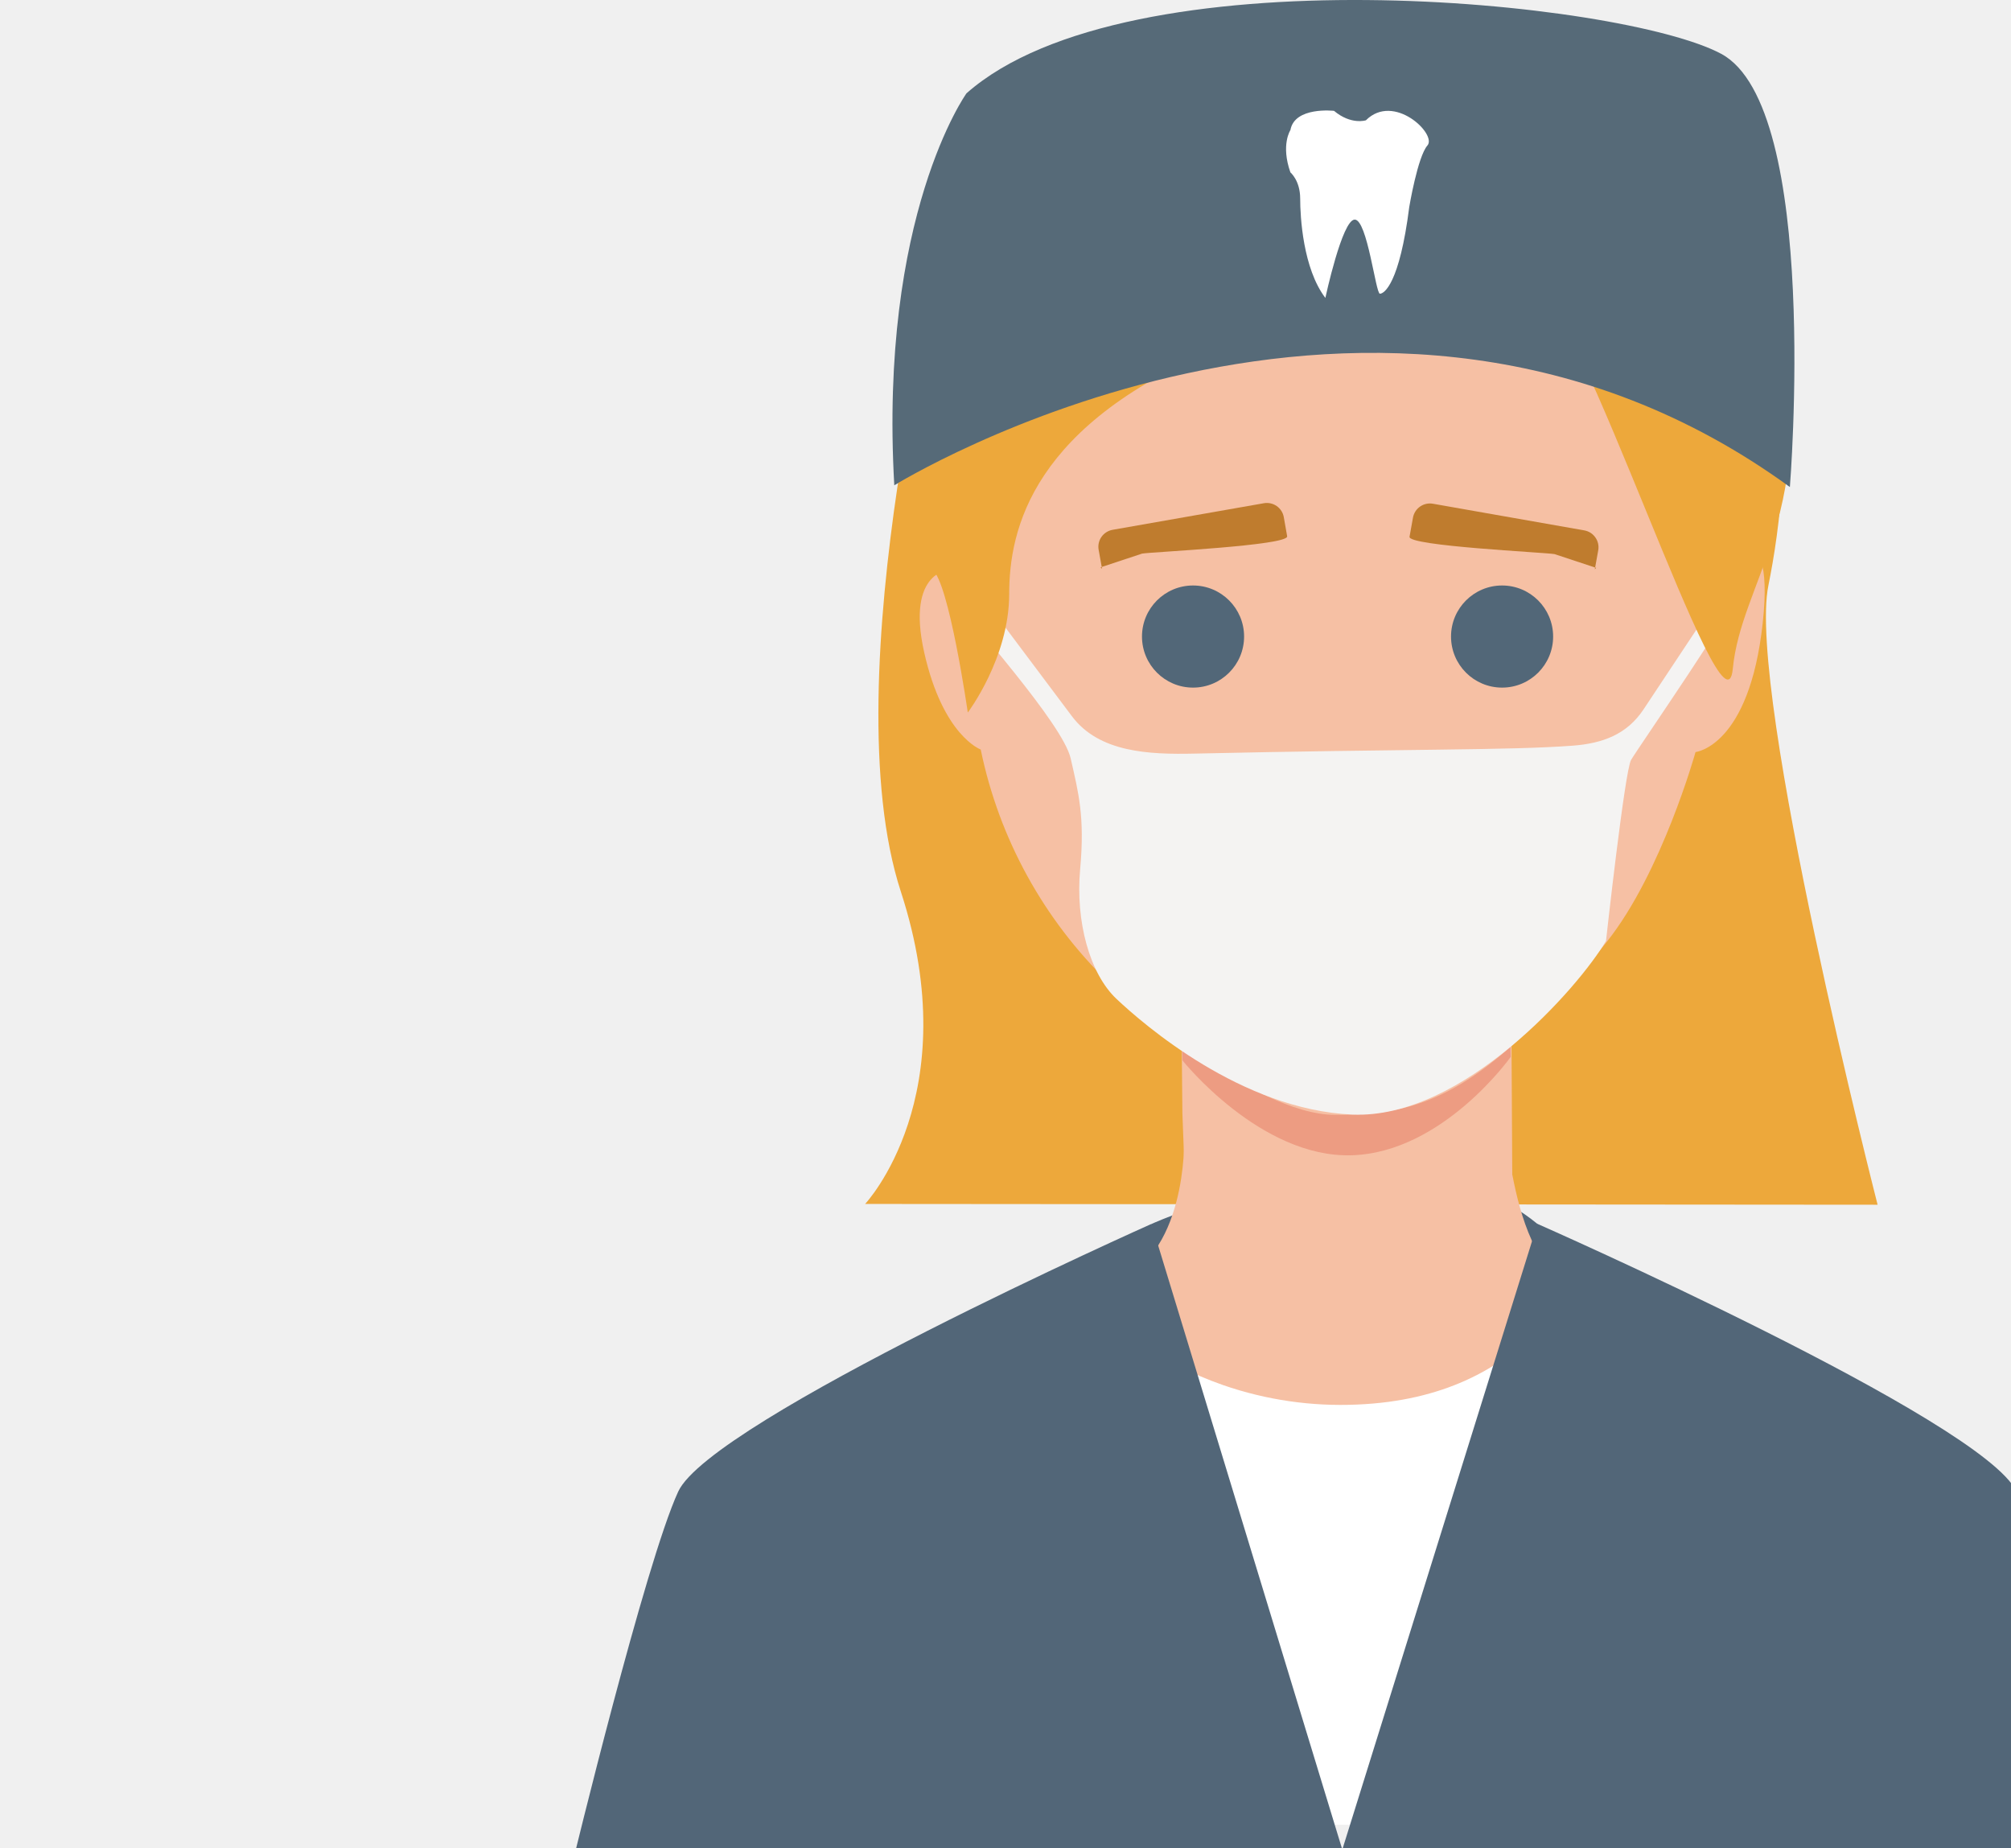
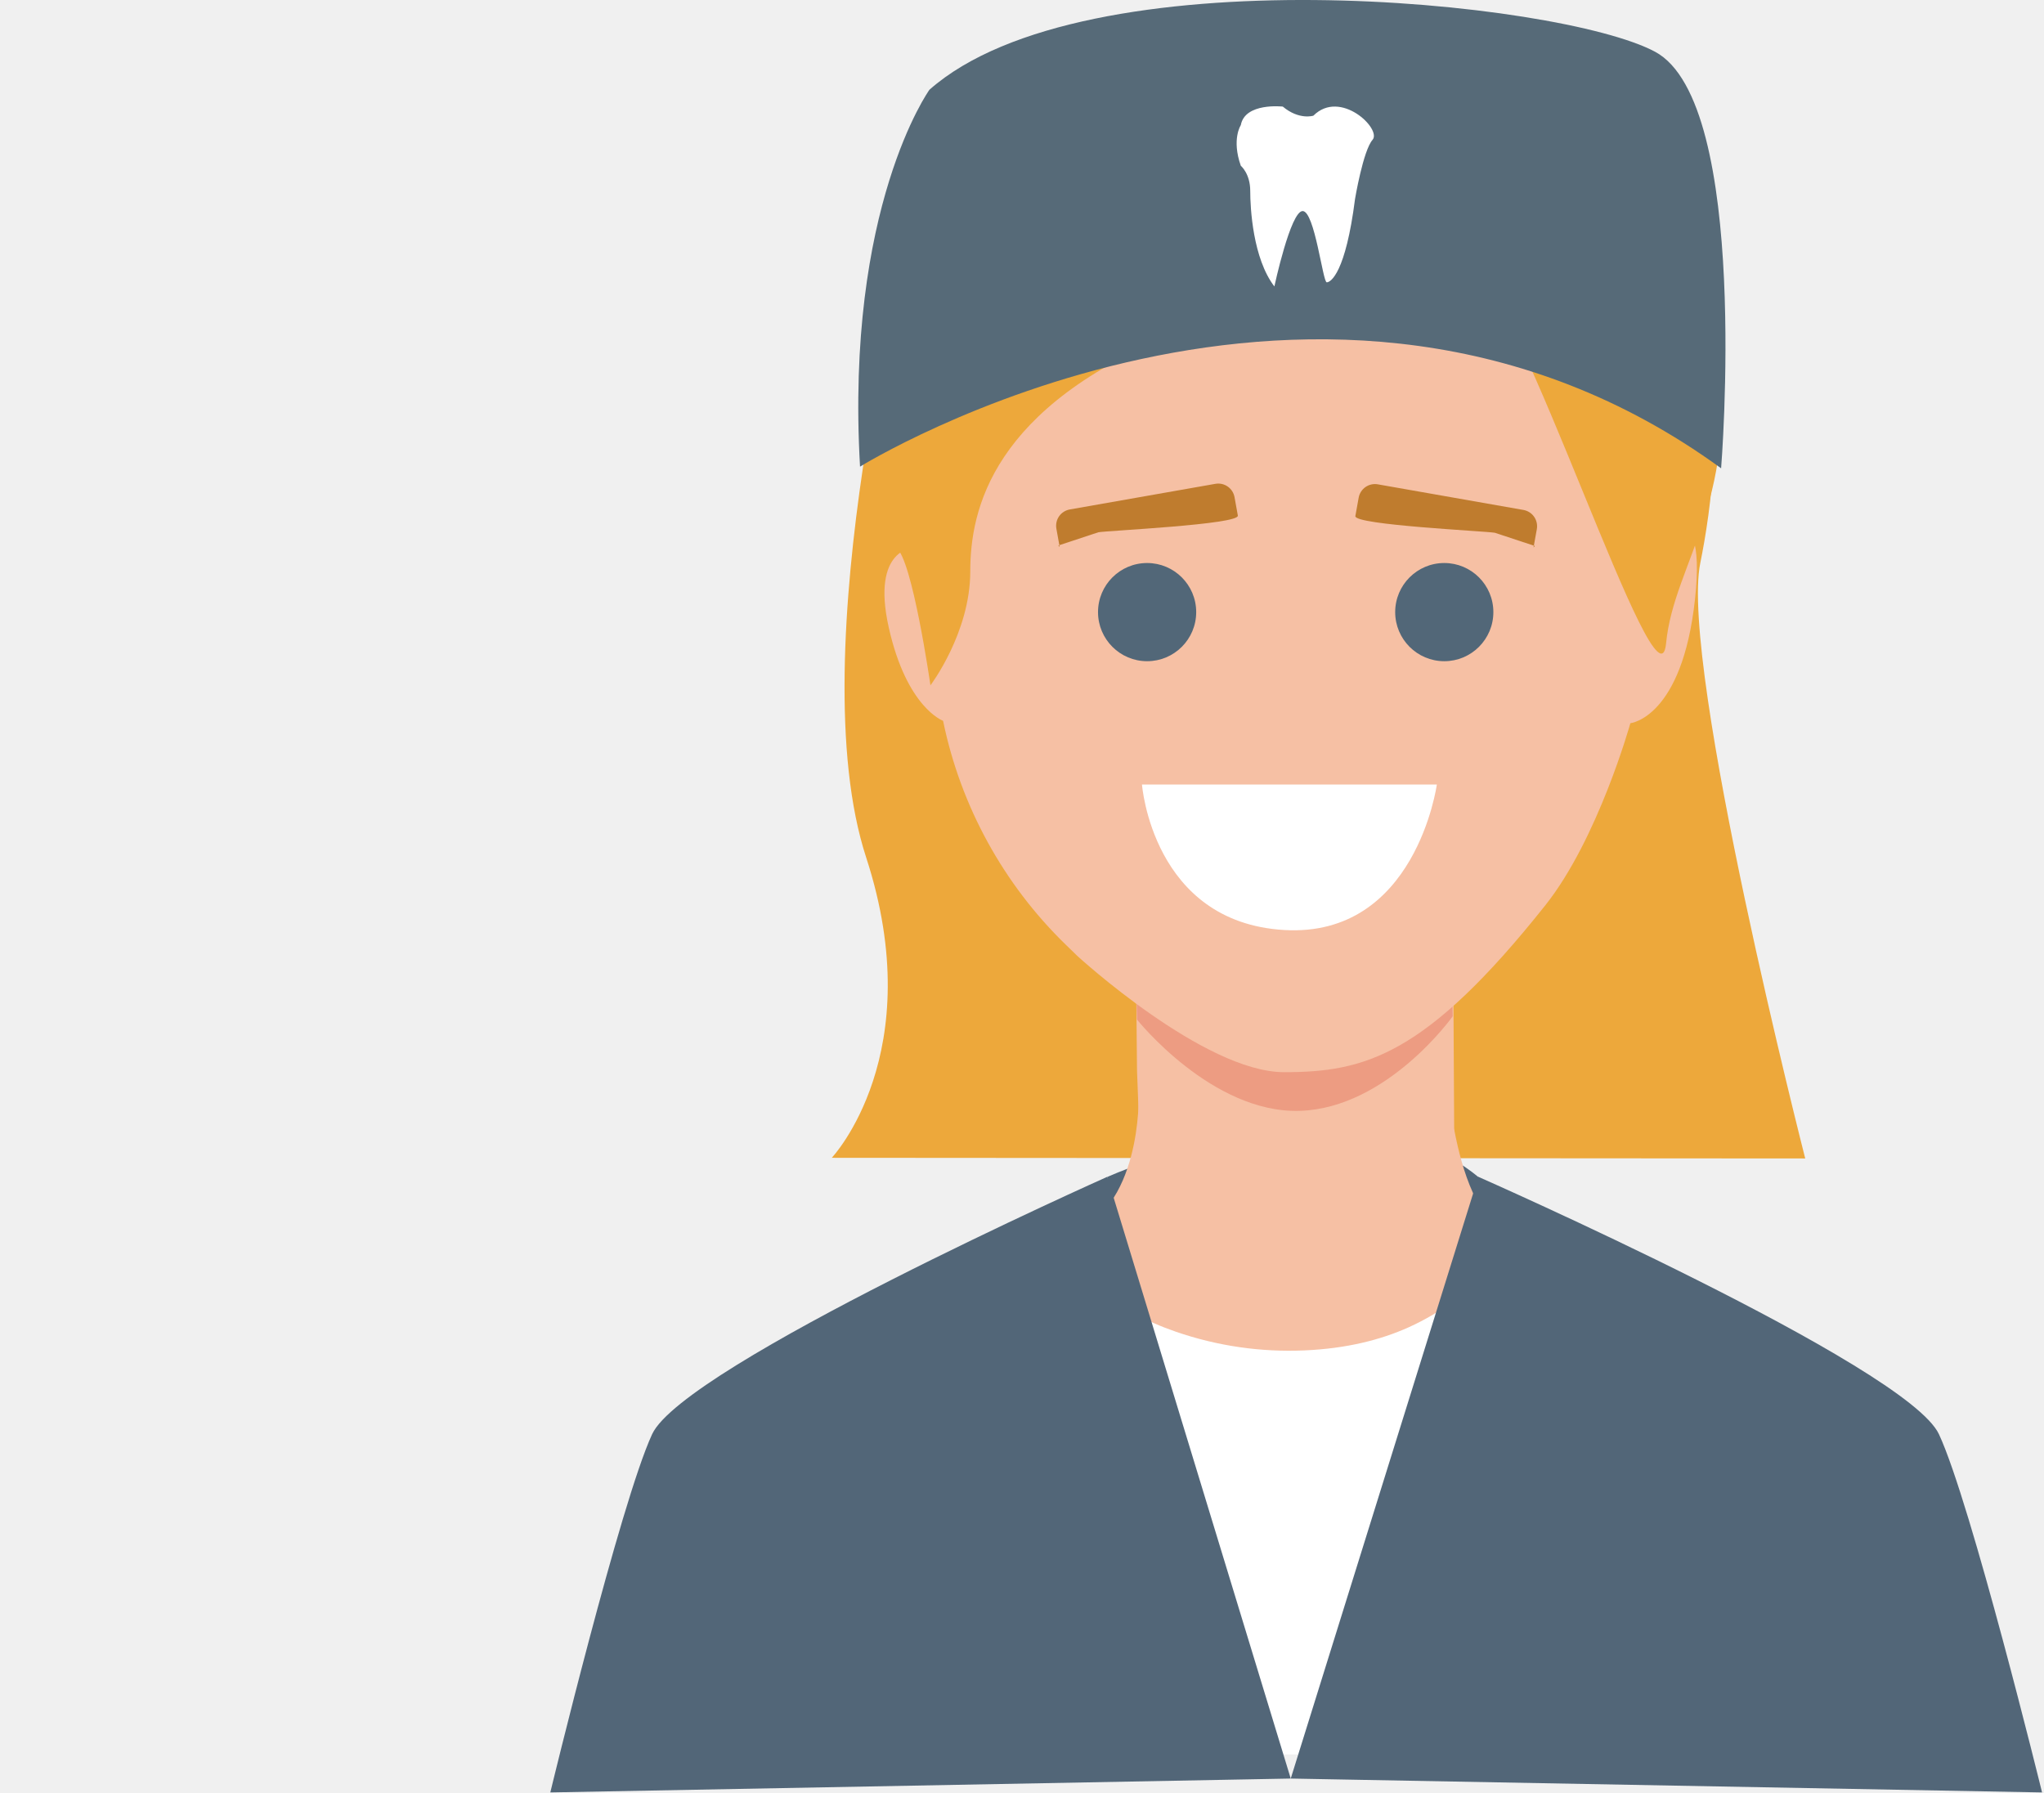
- <svg xmlns="http://www.w3.org/2000/svg" width="123" height="113" viewBox="0 0 123 113" fill="none">
-   <path d="M57.895 14.796C57.895 14.796 50.824 41.414 55.099 54.527C59.167 67.002 52.914 73.626 52.914 73.626L114.841 73.674C114.841 73.674 106.829 42.353 108.161 35.805C109.494 29.256 112.005 8.876 93.94 6.45C75.875 4.023 57.895 14.796 57.895 14.796Z" fill="#EDA83B" />
-   <path d="M70.434 74.848C70.434 74.848 85.637 67.93 94.035 74.848C102.434 81.766 79.608 83.913 75.202 81.51C70.795 79.106 70.434 74.848 70.434 74.848Z" fill="#526678" />
-   <path d="M72.426 69.676C72.426 69.676 72.636 77.035 67.905 78.507C63.174 79.979 67.064 88.811 80.311 90.073C93.559 91.334 99.131 80.82 96.503 79.243C93.874 77.666 92.978 74.288 92.508 71.884C92.038 69.479 72.426 69.676 72.426 69.676Z" fill="#F6C0A4" />
-   <path d="M72.215 57.691L72.32 68.1L72.74 79.139C72.74 79.139 81.677 85.041 92.036 78.96L92.507 73.882L92.401 55.062L72.215 57.691Z" fill="#F6C0A4" />
-   <path d="M72.215 60.426L72.32 64.842C72.32 64.842 77.079 70.814 82.668 70.65C88.257 70.486 92.401 64.632 92.401 64.632L92.296 59.27L72.215 60.426Z" fill="#ED9C82" />
-   <path d="M59.991 45.868C59.986 45.846 59.984 45.835 59.984 45.835C59.984 45.835 57.683 45.013 56.532 39.918C55.381 34.823 58.176 34.822 58.176 34.822C58.176 34.822 56.066 29.054 57.874 18.525C59.681 7.997 102.745 14.093 106.196 16.558C109.648 19.024 105.019 34.49 105.019 34.49C105.019 34.49 108.635 30.545 107.813 38.105C106.992 45.666 103.705 45.991 103.705 45.991C103.705 45.991 101.654 53.351 98.288 57.582C90.666 67.165 86.775 68.179 81.676 68.179C76.577 68.179 68.526 60.783 68.526 60.783L67.79 60.068C63.828 56.222 61.111 51.275 59.991 45.868Z" fill="#F6C0A4" />
-   <path d="M97.626 34.727L95.082 33.886C94.513 33.781 86.112 33.394 86.212 32.825L86.422 31.658C86.446 31.522 86.497 31.392 86.571 31.275C86.645 31.159 86.742 31.058 86.855 30.979C86.968 30.9 87.096 30.844 87.23 30.814C87.365 30.784 87.505 30.781 87.641 30.805L96.9 32.435C97.036 32.459 97.166 32.509 97.283 32.583C97.399 32.657 97.5 32.754 97.579 32.867C97.659 32.98 97.715 33.107 97.745 33.242C97.775 33.377 97.778 33.516 97.754 33.652L97.544 34.819L97.626 34.727Z" fill="#BF7C2E" />
-   <path d="M72.97 42.05C74.695 42.05 76.093 40.652 76.093 38.927C76.093 37.203 74.695 35.805 72.97 35.805C71.246 35.805 69.848 37.203 69.848 38.927C69.848 40.652 71.246 42.05 72.97 42.05Z" fill="#526778" />
-   <path d="M91.873 42.05C93.597 42.05 94.995 40.652 94.995 38.927C94.995 37.203 93.597 35.805 91.873 35.805C90.148 35.805 88.75 37.203 88.75 38.927C88.75 40.652 90.148 42.05 91.873 42.05Z" fill="#526778" />
-   <path d="M72.641 49.891H91.4C91.4 49.891 90.063 59.638 81.681 59.143C73.3 58.648 72.641 49.891 72.641 49.891Z" fill="white" />
-   <path d="M58.126 33.883C58.126 33.883 56.964 34.649 58.126 36.301C59.288 37.953 65 44.245 65.485 46.375C65.971 48.505 66.357 49.958 66.066 53.153C65.775 56.348 66.647 59.544 68.294 61.093C69.94 62.642 75.943 67.87 82.72 68.161C89.497 68.453 96.582 60.349 98.229 57.542C98.229 57.542 99.374 47.151 99.762 46.473C100.15 45.795 106.539 36.597 106.636 35.629C106.733 34.661 105.861 35.338 105.861 35.338L100.526 43.38C99.506 44.918 98.019 45.464 96.179 45.602C92.306 45.892 86.109 45.795 73.038 46.086C70.271 46.147 67.224 46.016 65.564 43.803L58.126 33.883Z" fill="#F4F3F2" />
-   <path d="M93.775 17.507C96.488 17.846 105.475 46.164 105.983 40.907C106.491 35.65 110.842 31.889 109.225 20.473C107.608 9.057 96.188 1.442 86.094 1.653C74.856 1.886 60.264 6.442 58.022 14.795C55.709 23.416 55.996 34.151 57.014 34.829C58.032 35.507 59.194 43.574 59.194 43.574C59.194 43.574 61.726 40.229 61.726 36.328C61.726 32.428 63.08 25.852 74.949 21.103L93.775 17.507Z" fill="#EDA83B" />
-   <path d="M67.313 34.696L69.857 33.854C70.427 33.755 78.827 33.363 78.727 32.794L78.522 31.628C78.498 31.491 78.448 31.361 78.374 31.245C78.299 31.128 78.203 31.027 78.09 30.948C77.977 30.869 77.849 30.813 77.714 30.783C77.579 30.753 77.44 30.75 77.304 30.774L68.049 32.4C67.913 32.424 67.783 32.475 67.667 32.549C67.55 32.623 67.45 32.719 67.37 32.832C67.291 32.945 67.235 33.073 67.205 33.208C67.175 33.343 67.172 33.482 67.196 33.618L67.406 34.784L67.313 34.696Z" fill="#BF7C2E" />
-   <path d="M100.793 111.645C100.931 110.655 101.214 108.176 101.364 103.784C101.399 102.757 101.424 101.622 101.441 100.382C101.469 98.127 101.119 95.448 100.591 92.735C100.34 91.436 100.046 90.128 99.734 88.855C99.273 86.971 98.77 85.163 98.298 83.571C97.274 80.113 96.394 77.672 96.394 77.672C96.249 78.064 96.073 78.444 95.868 78.807C94.749 80.797 93.126 82.458 91.163 83.625C90.662 83.927 90.143 84.197 89.609 84.435C87.853 85.221 85.679 85.784 83.002 85.894C80.223 86.019 77.445 85.616 74.815 84.706C74.329 84.536 73.862 84.355 73.415 84.162C69.491 82.48 67.132 80.104 66.506 79.419C66.394 79.297 66.337 79.229 66.337 79.229C66.337 79.377 66.328 79.528 66.326 79.68C66.307 80.602 66.308 81.603 66.326 82.662C66.326 82.806 66.332 82.951 66.335 83.098C66.406 86.307 66.629 90.007 66.913 93.669C67.018 95.081 67.14 96.487 67.262 97.859C67.367 99.056 67.472 100.226 67.587 101.349C68.055 106.167 68.512 110.104 68.685 111.556L100.793 111.645Z" fill="white" />
-   <path d="M70.434 74.844C70.434 74.844 43.498 86.85 41.482 91.216C39.465 95.582 35 114 35 114L82.102 113.116L70.434 74.844Z" fill="#526678" />
-   <path d="M94.035 74.844C94.035 74.844 121.297 86.85 123.337 91.216C125.378 95.582 129.898 114 129.898 114L82.098 113.116L94.035 74.844Z" fill="#526678" />
-   <path d="M54.698 29.678C54.698 29.678 84.182 11.384 109.475 29.784C109.475 29.784 111.368 6.548 105.27 3.289C99.172 0.029 68.997 -3.02 59.114 5.707C59.114 5.707 53.752 13.172 54.698 29.678Z" fill="#566A78" />
-   <path d="M81.064 18.218C81.064 18.218 82.091 13.429 82.86 13.429C83.63 13.429 84.143 17.962 84.4 17.962C84.656 17.962 85.597 17.363 86.195 12.659C86.195 12.659 86.708 9.581 87.307 8.896C87.905 8.212 85.254 5.647 83.544 7.357C83.544 7.357 82.638 7.655 81.594 6.779C81.594 6.779 79.183 6.501 78.926 7.955C78.926 7.955 78.328 8.854 78.926 10.543C78.926 10.543 79.524 11.034 79.524 12.146C79.524 13.259 79.696 16.422 81.064 18.218Z" fill="white" />
+ <svg xmlns="http://www.w3.org/2000/svg" width="130" height="114" viewBox="0 0 130 114" fill="none">
+   <path d="M57.884 14.801C57.884 14.801 50.81 41.423 55.088 54.533C59.156 67.013 52.901 73.637 52.901 73.637L114.814 73.679C114.814 73.679 106.805 42.358 108.14 35.808C109.475 29.258 111.987 8.882 93.918 6.453C75.848 4.025 57.884 14.801 57.884 14.801Z" fill="#EDA83B" />
+   <path d="M70.424 74.857C70.424 74.857 85.624 67.939 94.022 74.857C102.421 81.775 79.6 83.92 75.186 81.512C70.771 79.104 70.424 74.857 70.424 74.857Z" fill="#526678" />
+   <path d="M72.421 69.684C72.421 69.684 72.631 77.044 67.901 78.516C63.171 79.988 67.06 88.819 80.305 90.081C93.549 91.343 99.121 80.829 96.493 79.252C93.865 77.674 92.971 74.3 92.498 71.892C92.025 69.484 72.421 69.684 72.421 69.684Z" fill="#F6C0A4" />
+   <path d="M72.211 57.698L72.316 68.107L72.737 79.146C72.737 79.146 81.671 85.045 92.025 78.968L92.498 73.889L92.393 55.07L72.211 57.698Z" fill="#F6C0A4" />
+   <path d="M72.211 60.432L72.316 64.847C72.316 64.847 77.078 70.819 82.659 70.651C88.241 70.483 92.393 64.637 92.393 64.637L92.288 59.275L72.211 60.432Z" fill="#ED9C82" />
+   <path d="M59.986 45.87C59.986 45.859 59.983 45.847 59.975 45.839C59.975 45.839 57.673 45.019 56.528 39.919C55.382 34.82 58.167 34.82 58.167 34.82C58.167 34.82 56.054 29.048 57.862 18.523C59.67 7.999 102.726 14.097 106.184 16.568C109.642 19.039 105.007 34.494 105.007 34.494C105.007 34.494 108.623 30.551 107.803 38.111C106.983 45.67 103.693 45.996 103.693 45.996C103.693 45.996 101.643 53.356 98.279 57.583C90.659 67.171 86.769 68.191 81.671 68.191C76.573 68.191 68.521 60.8 68.521 60.8L67.785 60.085C63.821 56.234 61.104 51.282 59.986 45.87Z" fill="#F6C0A4" />
+   <path d="M97.618 34.725L95.074 33.884C94.506 33.779 86.107 33.39 86.202 32.822L86.412 31.655C86.436 31.519 86.487 31.389 86.561 31.273C86.636 31.156 86.732 31.056 86.845 30.977C86.959 30.898 87.086 30.842 87.221 30.812C87.356 30.782 87.496 30.779 87.632 30.804L96.892 32.433C97.028 32.457 97.158 32.508 97.275 32.582C97.391 32.657 97.492 32.753 97.571 32.867C97.65 32.98 97.706 33.108 97.735 33.242C97.765 33.377 97.768 33.517 97.744 33.653L97.533 34.82L97.618 34.725Z" fill="#BF7C2E" />
+   <path d="M72.957 42.053C74.682 42.053 76.079 40.655 76.079 38.931C76.079 37.206 74.682 35.808 72.957 35.808C71.233 35.808 69.835 37.206 69.835 38.931C69.835 40.655 71.233 42.053 72.957 42.053Z" fill="#526778" />
+   <path d="M91.857 42.053C93.582 42.053 94.979 40.655 94.979 38.931C94.979 37.206 93.582 35.808 91.857 35.808C90.133 35.808 88.735 37.206 88.735 38.931C88.735 40.655 90.133 42.053 91.857 42.053Z" fill="#526778" />
+   <path d="M72.631 49.897H91.384C91.384 49.897 90.049 59.643 81.671 59.149C73.294 58.655 72.631 49.897 72.631 49.897Z" fill="white" />
+   <path d="M93.76 17.514C96.472 17.85 105.459 46.175 105.964 40.918C106.468 35.661 110.82 31.897 109.201 20.479C107.583 9.061 96.167 1.449 86.076 1.659C74.839 1.89 60.249 6.453 58.01 14.801C55.697 23.423 55.981 34.157 57.001 34.841C58.02 35.524 59.177 43.588 59.177 43.588C59.177 43.588 61.71 40.245 61.71 36.344C61.71 32.444 63.066 25.862 74.934 21.12L93.76 17.514Z" fill="#EDA83B" />
+   <path d="M67.312 34.694L69.856 33.853C70.424 33.748 78.823 33.359 78.728 32.791L78.518 31.624C78.494 31.488 78.443 31.358 78.369 31.241C78.294 31.125 78.198 31.024 78.084 30.945C77.971 30.866 77.844 30.81 77.709 30.78C77.574 30.751 77.434 30.748 77.298 30.772L68.038 32.402C67.902 32.426 67.772 32.477 67.655 32.551C67.539 32.625 67.438 32.722 67.359 32.835C67.28 32.948 67.224 33.076 67.195 33.211C67.165 33.346 67.162 33.485 67.186 33.621L67.396 34.788L67.312 34.694Z" fill="#BF7C2E" />
+   <path d="M100.781 111.645C100.918 110.657 101.202 108.175 101.349 103.781C101.38 102.75 101.412 101.625 101.423 100.374C101.454 98.114 101.097 95.443 100.571 92.731C100.319 91.427 100.024 90.123 99.709 88.851C99.247 86.969 98.742 85.16 98.269 83.562C97.249 80.103 96.366 77.664 96.366 77.664C96.224 78.057 96.048 78.437 95.841 78.8C94.721 80.791 93.097 82.451 91.132 83.615C90.629 83.914 90.11 84.184 89.576 84.424C87.82 85.213 85.645 85.77 82.975 85.886C80.195 86.01 77.416 85.607 74.786 84.698C74.303 84.53 73.83 84.351 73.388 84.151C69.467 82.469 67.102 80.093 66.482 79.409C66.366 79.283 66.314 79.22 66.314 79.22C66.314 79.367 66.303 79.514 66.303 79.672C66.282 80.597 66.282 81.596 66.303 82.658C66.303 82.805 66.303 82.953 66.314 83.089C66.388 86.296 66.608 89.997 66.892 93.656C66.997 95.065 67.123 96.473 67.239 97.84C67.344 99.039 67.449 100.206 67.565 101.331C68.038 106.146 68.49 110.089 68.658 111.54L100.781 111.645Z" fill="white" />
+   <path d="M70.424 74.846C70.424 74.846 43.493 86.853 41.475 91.216C39.457 95.58 35 114 35 114L82.092 113.117L70.424 74.846Z" fill="#526678" />
+   <path d="M94.022 74.846C94.022 74.846 121.279 86.853 123.318 91.216C125.357 95.58 129.877 114 129.877 114L82.092 113.117L94.022 74.846Z" fill="#526678" />
+   <path d="M54.699 29.678C54.699 29.678 84.173 11.384 109.464 29.784C109.464 29.784 111.356 6.548 105.26 3.289C99.163 0.029 68.995 -3.02 59.114 5.707C59.114 5.707 53.753 13.172 54.699 29.678Z" fill="#566A78" />
+   <path d="M81.051 18.218C81.051 18.218 82.081 13.424 82.849 13.424C83.616 13.424 84.131 17.956 84.383 17.956C84.635 17.956 85.582 17.356 86.181 12.656C86.181 12.656 86.696 9.576 87.295 8.893C87.894 8.209 85.245 5.644 83.532 7.358C83.532 7.358 82.628 7.652 81.587 6.779C81.587 6.779 79.18 6.506 78.917 7.957C78.917 7.957 78.318 8.851 78.917 10.543C78.917 10.543 79.516 11.037 79.516 12.141C79.516 13.245 79.684 16.431 81.051 18.218Z" fill="white" />
</svg>
